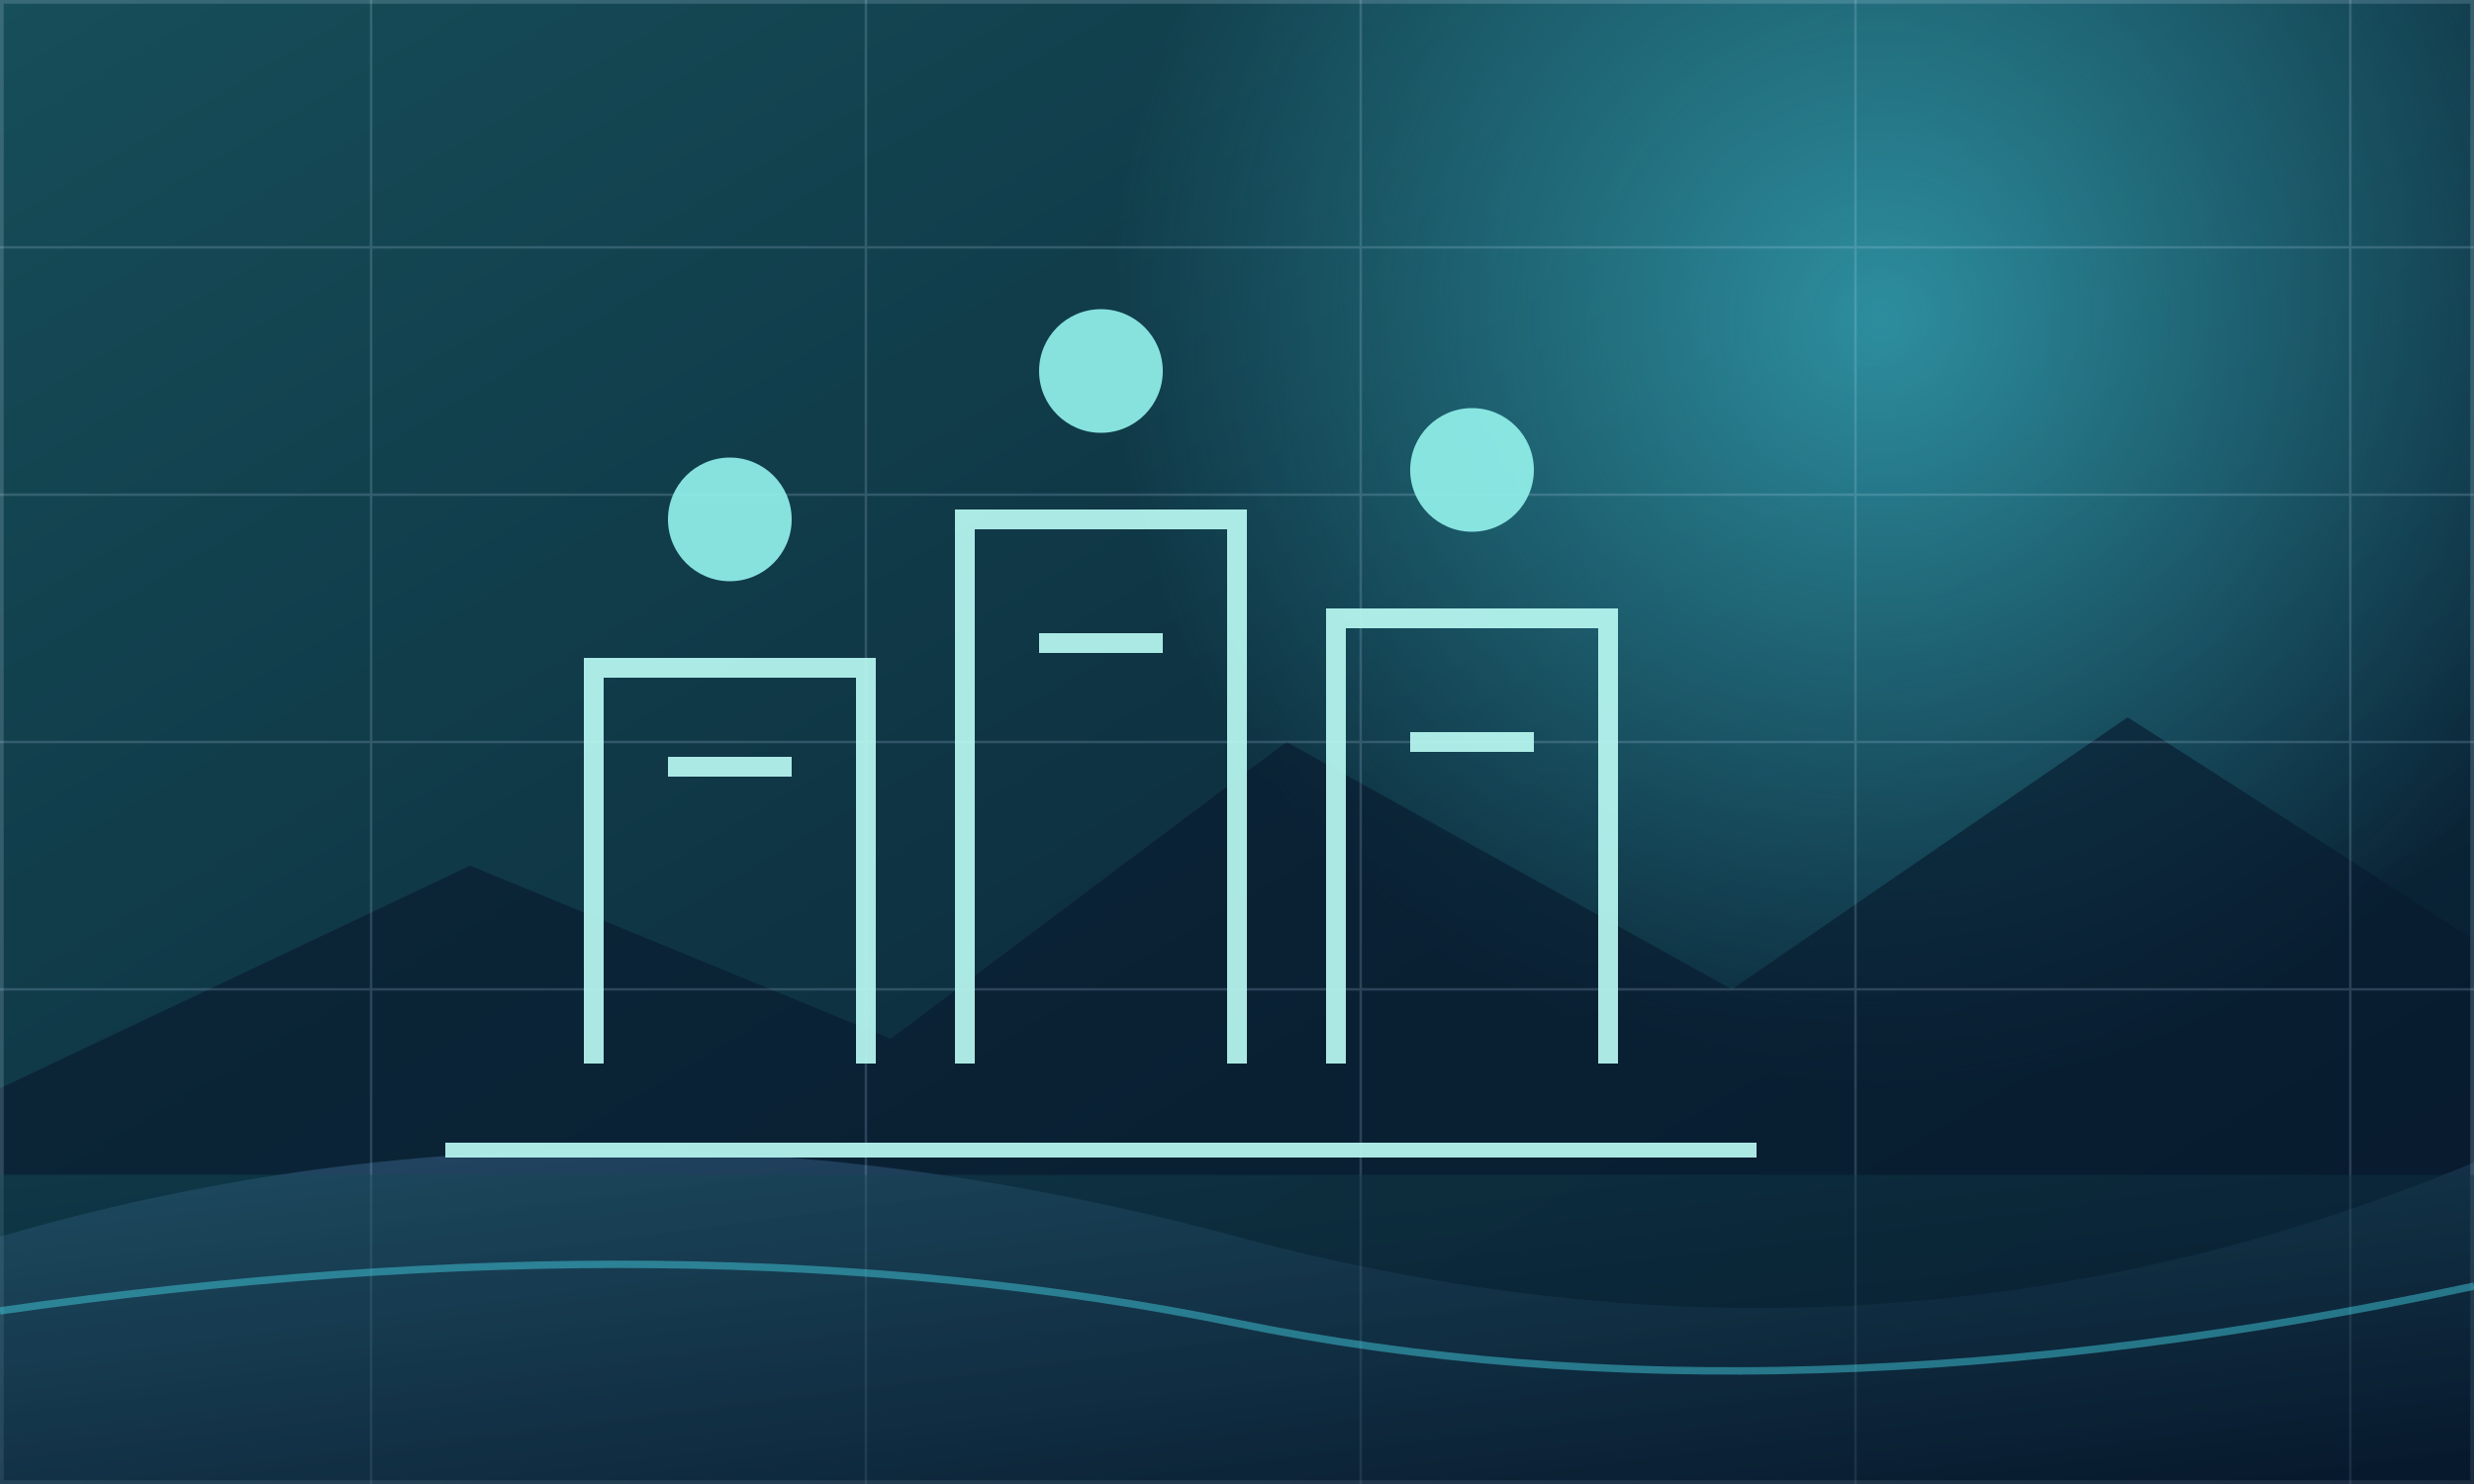
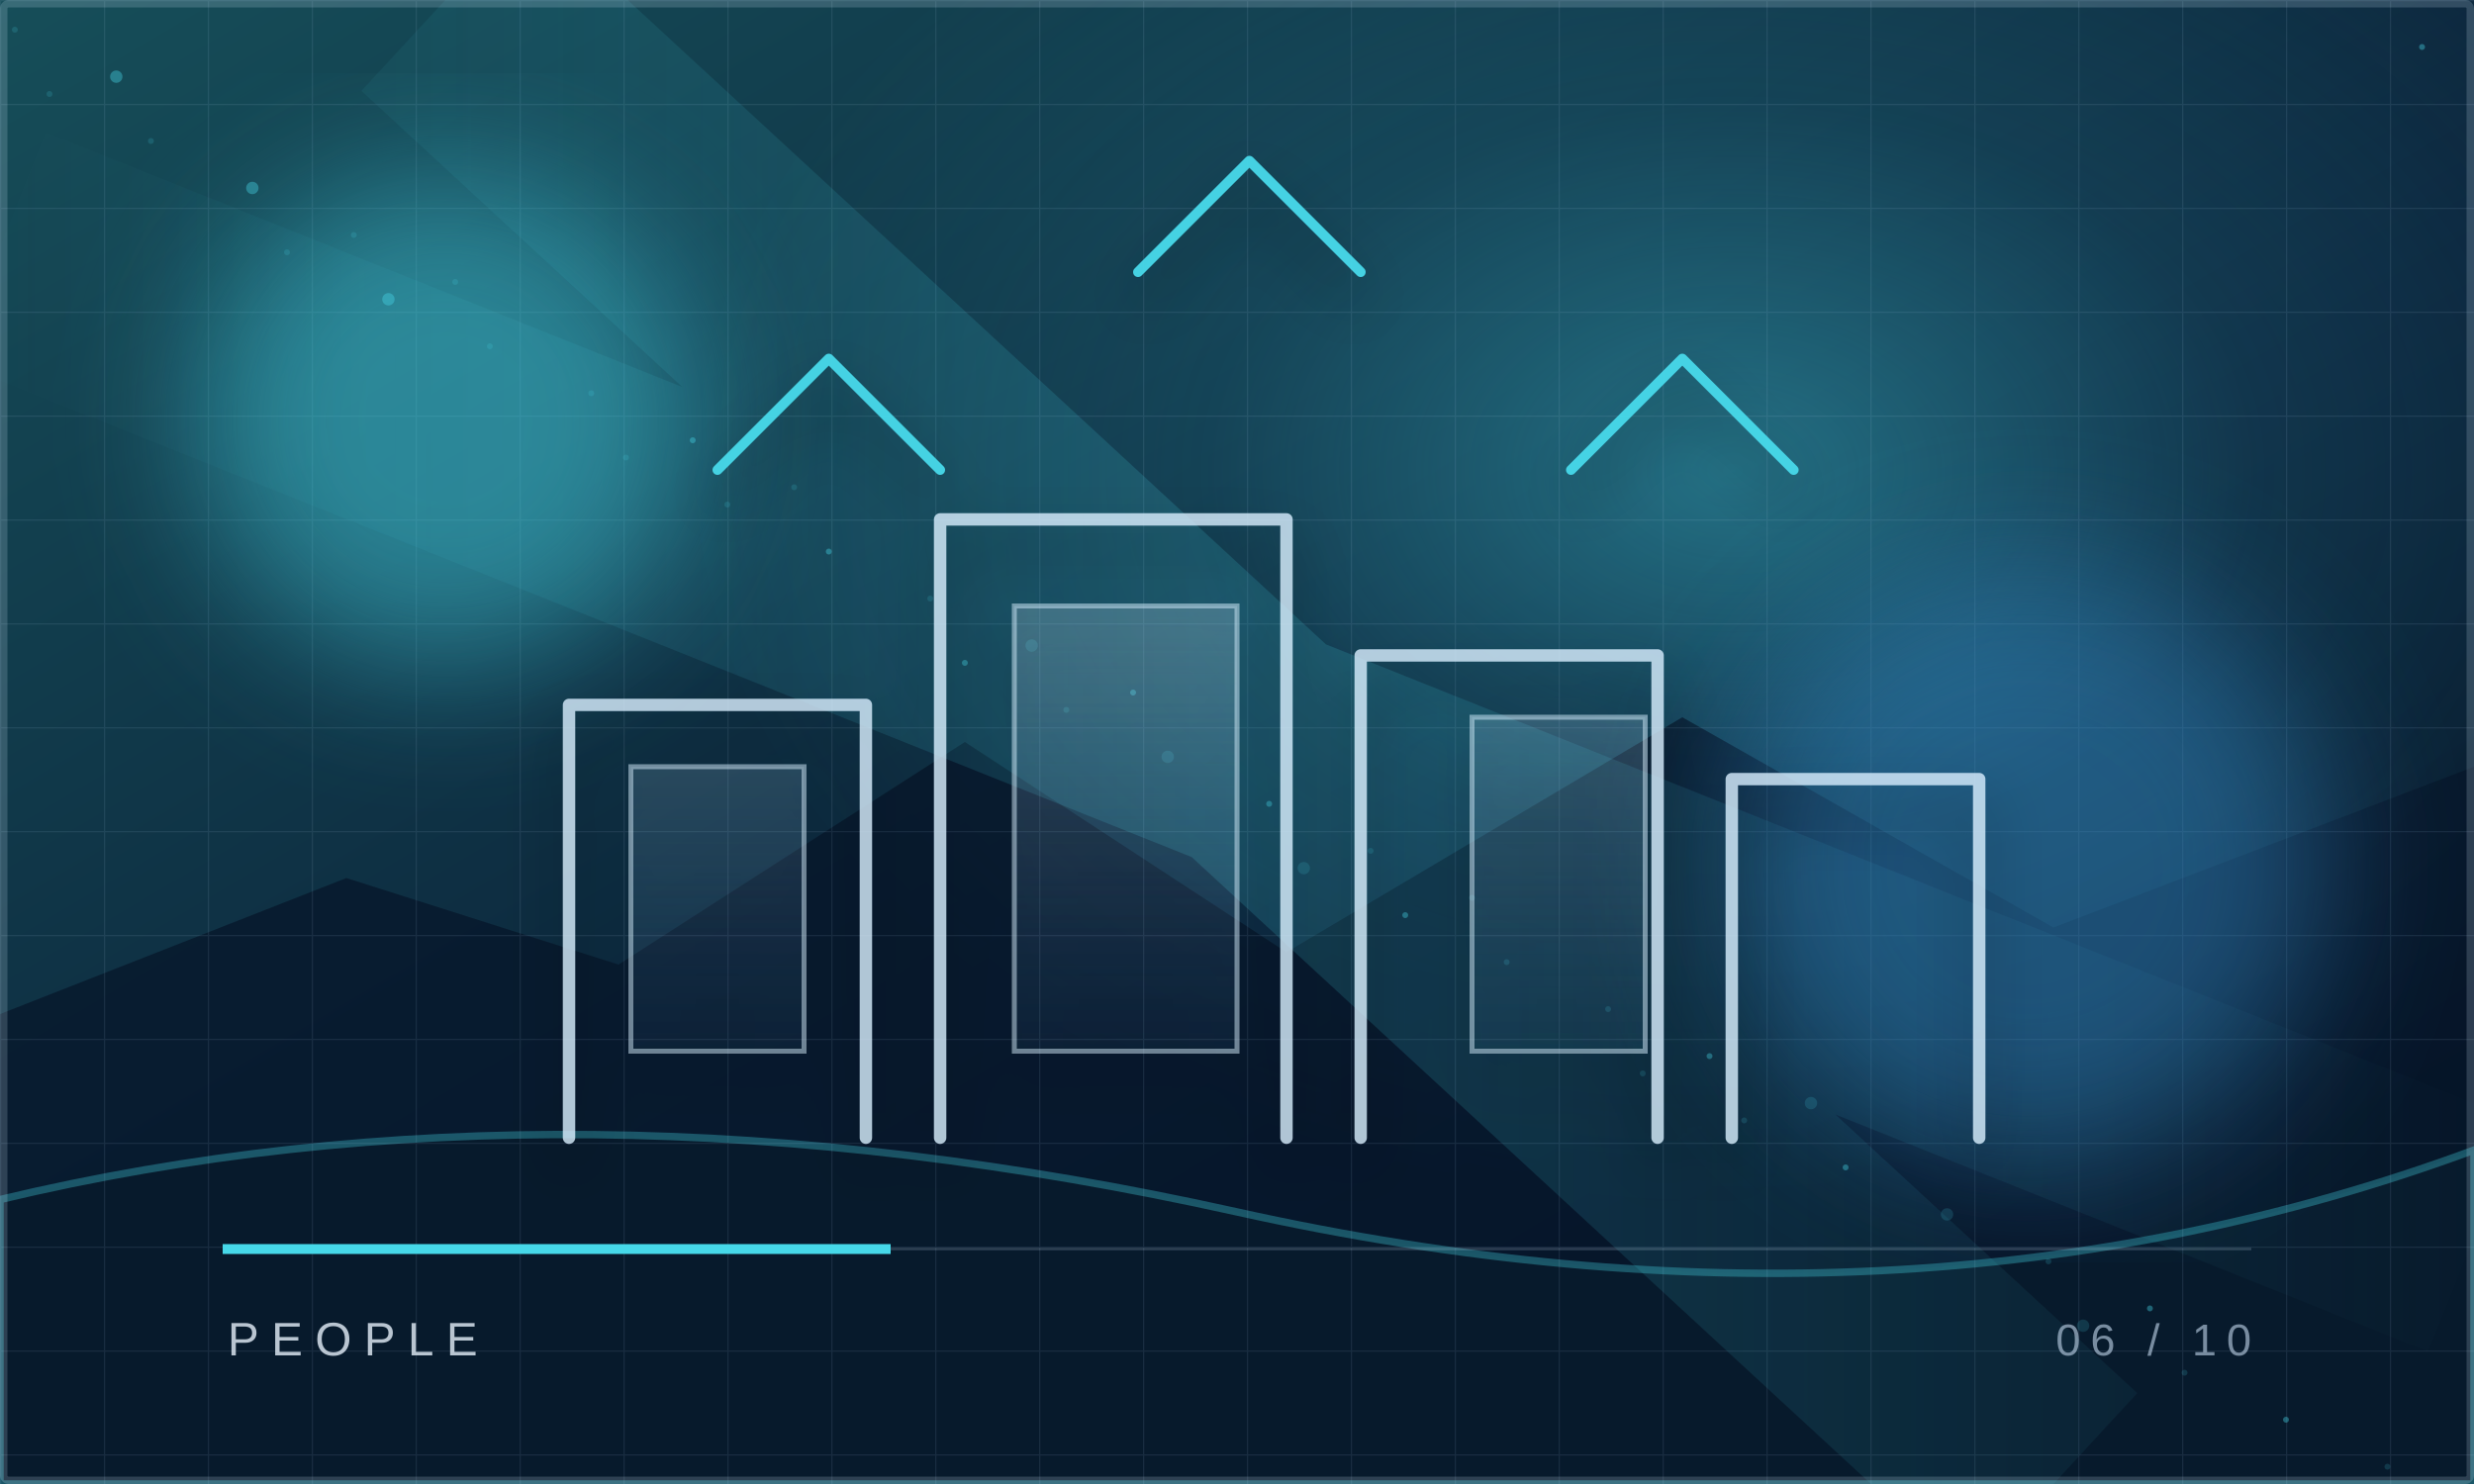
- <svg xmlns="http://www.w3.org/2000/svg" viewBox="0 0 1000 600" role="img" aria-label="Ilustracja filaru 6">
+ <svg xmlns="http://www.w3.org/2000/svg" viewBox="0 0 1000 600" role="img" aria-label="Autorska ilustracja filaru 6">
  <defs>
-     <linearGradient id="bg" x2="1" y2="1">
+     <linearGradient id="bg" x1="0" y1="0" x2="1" y2="1">
      <stop stop-color="#164e59" />
-       <stop offset="1" stop-color="#06172b" />
+       <stop offset=".58" stop-color="#0a2038" />
+       <stop offset="1" stop-color="#030d1b" />
    </linearGradient>
-     <radialGradient id="glow">
-       <stop stop-color="#46d8e9" stop-opacity=".55" />
+     <radialGradient id="halo">
+       <stop stop-color="#46d8e9" stop-opacity=".42" />
+       <stop offset=".5" stop-color="#46d8e9" stop-opacity=".12" />
      <stop offset="1" stop-color="#46d8e9" stop-opacity="0" />
    </radialGradient>
-     <linearGradient id="floor" y2="1">
-       <stop stop-color="#244866" />
-       <stop offset="1" stop-color="#07182b" />
+     <linearGradient id="panel" x2="0" y2="1">
+       <stop stop-color="#d9efff" stop-opacity=".19" />
+       <stop offset="1" stop-color="#74b8e8" stop-opacity=".035" />
    </linearGradient>
+     <linearGradient id="beam">
+       <stop stop-color="#46d8e9" stop-opacity="0" />
+       <stop offset=".5" stop-color="#46d8e9" stop-opacity=".32" />
+       <stop offset="1" stop-color="#46d8e9" stop-opacity="0" />
+     </linearGradient>
+     <filter id="blur">
+       <feGaussianBlur stdDeviation="28" />
+     </filter>
+     <filter id="shadow" x="-30%" y="-30%" width="160%" height="170%">
+       <feGaussianBlur in="SourceAlpha" stdDeviation="12" />
+       <feOffset dy="12" />
+       <feComponentTransfer>
+         <feFuncA type="linear" slope=".45" />
+       </feComponentTransfer>
+       <feMerge>
+         <feMergeNode />
+         <feMergeNode in="SourceGraphic" />
+       </feMerge>
+     </filter>
+     <pattern id="grid" width="42" height="42" patternUnits="userSpaceOnUse">
+       <path d="M42 0H0V42" fill="none" stroke="#b8d9f5" stroke-opacity=".10" stroke-width="1" />
+     </pattern>
+     <style>.edge{fill:none;stroke:#d9efff;stroke-width:5;stroke-linecap:round;stroke-linejoin:round;opacity:.8}.line{fill:none;stroke:#46d8e9;stroke-width:4;stroke-linecap:round;stroke-linejoin:round;opacity:.95}.glass{fill:url(#panel);stroke:#d9efff;stroke-opacity:.48;stroke-width:2}.node{fill:#46d8e9;stroke:#fff;stroke-opacity:.75;stroke-width:3}.scene{filter:url(#shadow)}</style>
  </defs>
  <rect width="1000" height="600" fill="url(#bg)" />
-   <circle cx="760" cy="130" r="310" fill="url(#glow)" />
-   <path d="M0 440L190 350l170 70 160-120 180 100 160-110 140 90v180H0z" fill="#071a2e" opacity=".65" />
-   <path d="M0 500Q240 430 500 500T1000 470v130H0z" fill="url(#floor)" />
-   <g opacity=".18" stroke="#c8e5ff" fill="none">
-     <path d="M0 100H1000M0 200H1000M0 300H1000M0 400H1000" />
-     <path d="M150 0V600M350 0V600M550 0V600M750 0V600M950 0V600" />
+   <ellipse cx="700" cy="190" rx="420" ry="300" fill="url(#halo)" />
+   <path d="M0 410L140 355 250 390 390 300 520 385 680 290 830 375 1000 310V600H0Z" fill="#061629" opacity=".75" />
+   <path d="M0 485Q230 430 500 490T1000 465V600H0Z" fill="#071a2c" stroke="#46d8e9" stroke-opacity=".32" stroke-width="3" />
+   <rect width="1000" height="600" fill="url(#grid)" />
+   <path d="M0 100L1000 500M180 0L830 600" stroke="url(#beam)" stroke-width="100" opacity=".55" />
+   <g filter="url(#blur)" opacity=".45">
+     <circle cx="180" cy="170" r="100" fill="#46d8e9" />
+     <circle cx="820" cy="350" r="120" fill="#368dca" />
  </g>
-   <g opacity=".92">
-     <g fill="none" stroke="#b9f8f2" stroke-width="8">
-       <path d="M240 430V270h110v160M390 430V210h110v220M540 430V250h110v180" />
-       <path d="M270 310h50M420 260h50M570 300h50" />
+   <g>
+     <circle cx="47" cy="31" r="2.5" fill="#46d8e9" opacity="0.38" />
+     <circle cx="184" cy="114" r="1.2" fill="#46d8e9" opacity="0.16" />
+     <circle cx="321" cy="197" r="1.2" fill="#46d8e9" opacity="0.16" />
+     <circle cx="458" cy="280" r="1.2" fill="#46d8e9" opacity="0.38" />
+     <circle cx="595" cy="363" r="1.2" fill="#46d8e9" opacity="0.16" />
+     <circle cx="732" cy="446" r="2.5" fill="#46d8e9" opacity="0.16" />
+     <circle cx="869" cy="529" r="1.2" fill="#46d8e9" opacity="0.38" />
+     <circle cx="6" cy="12" r="1.2" fill="#46d8e9" opacity="0.16" />
+     <circle cx="143" cy="95" r="1.2" fill="#46d8e9" opacity="0.16" />
+     <circle cx="280" cy="178" r="1.2" fill="#46d8e9" opacity="0.38" />
+     <circle cx="417" cy="261" r="2.5" fill="#46d8e9" opacity="0.16" />
+     <circle cx="554" cy="344" r="1.2" fill="#46d8e9" opacity="0.16" />
+     <circle cx="691" cy="427" r="1.2" fill="#46d8e9" opacity="0.38" />
+     <circle cx="828" cy="510" r="1.2" fill="#46d8e9" opacity="0.16" />
+     <circle cx="965" cy="593" r="1.2" fill="#46d8e9" opacity="0.16" />
+     <circle cx="102" cy="76" r="2.5" fill="#46d8e9" opacity="0.38" />
+     <circle cx="239" cy="159" r="1.2" fill="#46d8e9" opacity="0.16" />
+     <circle cx="376" cy="242" r="1.2" fill="#46d8e9" opacity="0.16" />
+     <circle cx="513" cy="325" r="1.2" fill="#46d8e9" opacity="0.38" />
+     <circle cx="650" cy="408" r="1.2" fill="#46d8e9" opacity="0.16" />
+     <circle cx="787" cy="491" r="2.5" fill="#46d8e9" opacity="0.16" />
+     <circle cx="924" cy="574" r="1.2" fill="#46d8e9" opacity="0.38" />
+     <circle cx="61" cy="57" r="1.2" fill="#46d8e9" opacity="0.16" />
+     <circle cx="198" cy="140" r="1.2" fill="#46d8e9" opacity="0.16" />
+     <circle cx="335" cy="223" r="1.2" fill="#46d8e9" opacity="0.38" />
+     <circle cx="472" cy="306" r="2.5" fill="#46d8e9" opacity="0.16" />
+     <circle cx="609" cy="389" r="1.2" fill="#46d8e9" opacity="0.16" />
+     <circle cx="746" cy="472" r="1.2" fill="#46d8e9" opacity="0.38" />
+     <circle cx="883" cy="555" r="1.2" fill="#46d8e9" opacity="0.16" />
+     <circle cx="20" cy="38" r="1.2" fill="#46d8e9" opacity="0.16" />
+     <circle cx="157" cy="121" r="2.5" fill="#46d8e9" opacity="0.38" />
+     <circle cx="294" cy="204" r="1.2" fill="#46d8e9" opacity="0.16" />
+     <circle cx="431" cy="287" r="1.2" fill="#46d8e9" opacity="0.16" />
+     <circle cx="568" cy="370" r="1.2" fill="#46d8e9" opacity="0.38" />
+     <circle cx="705" cy="453" r="1.2" fill="#46d8e9" opacity="0.16" />
+     <circle cx="842" cy="536" r="2.5" fill="#46d8e9" opacity="0.16" />
+     <circle cx="979" cy="19" r="1.2" fill="#46d8e9" opacity="0.38" />
+     <circle cx="116" cy="102" r="1.2" fill="#46d8e9" opacity="0.16" />
+     <circle cx="253" cy="185" r="1.2" fill="#46d8e9" opacity="0.16" />
+     <circle cx="390" cy="268" r="1.2" fill="#46d8e9" opacity="0.38" />
+     <circle cx="527" cy="351" r="2.5" fill="#46d8e9" opacity="0.16" />
+     <circle cx="664" cy="434" r="1.2" fill="#46d8e9" opacity="0.16" />
+   </g>
+   <g>
+     <g class="scene">
+       <path class="edge" d="M230 460V285h120v175m30 0V210h140v250m30 0V265h120v195m30 0V315h100v145" />
+       <path class="glass" d="M255 310h70v115h-70zm155-65h90v180h-90zm185 45h70v135h-70z" />
+       <path class="line" d="M290 190l45-45 45 45m80-80 45-45 45 45m85 80 45-45 45 45" />
    </g>
-     <g fill="#91f0e9">
-       <circle cx="295" cy="210" r="25" />
-       <circle cx="445" cy="150" r="25" />
-       <circle cx="595" cy="190" r="25" />
-     </g>
-     <path d="M180 465h530" stroke="#b9f8f2" stroke-width="6" />
  </g>
-   <path d="M0 0h1000v600H0z" fill="none" stroke="#d6eaff" stroke-opacity=".18" stroke-width="3" />
-   <rect y="475" width="1000" height="125" fill="url(#bg)" opacity=".45" />
-   <path d="M0 530Q280 490 500 535T1000 520" fill="none" stroke="#46d8e9" stroke-opacity=".45" stroke-width="3" />
+   <path d="M90 505H910" stroke="#d9efff" stroke-opacity=".18" />
+   <path d="M90 505H360" stroke="#46d8e9" stroke-width="4" />
+   <text x="92" y="548" fill="#eaf5ff" opacity=".78" font-family="Arial,sans-serif" font-size="19" letter-spacing="5">PEOPLE</text>
+   <text x="910" y="548" text-anchor="end" fill="#d6eaff" opacity=".55" font-family="Arial,sans-serif" font-size="18" letter-spacing="4">06 / 10</text>
+   <rect x="1.5" y="1.5" width="997" height="597" rx="2" fill="none" stroke="#d9efff" stroke-opacity=".18" stroke-width="3" />
</svg>
